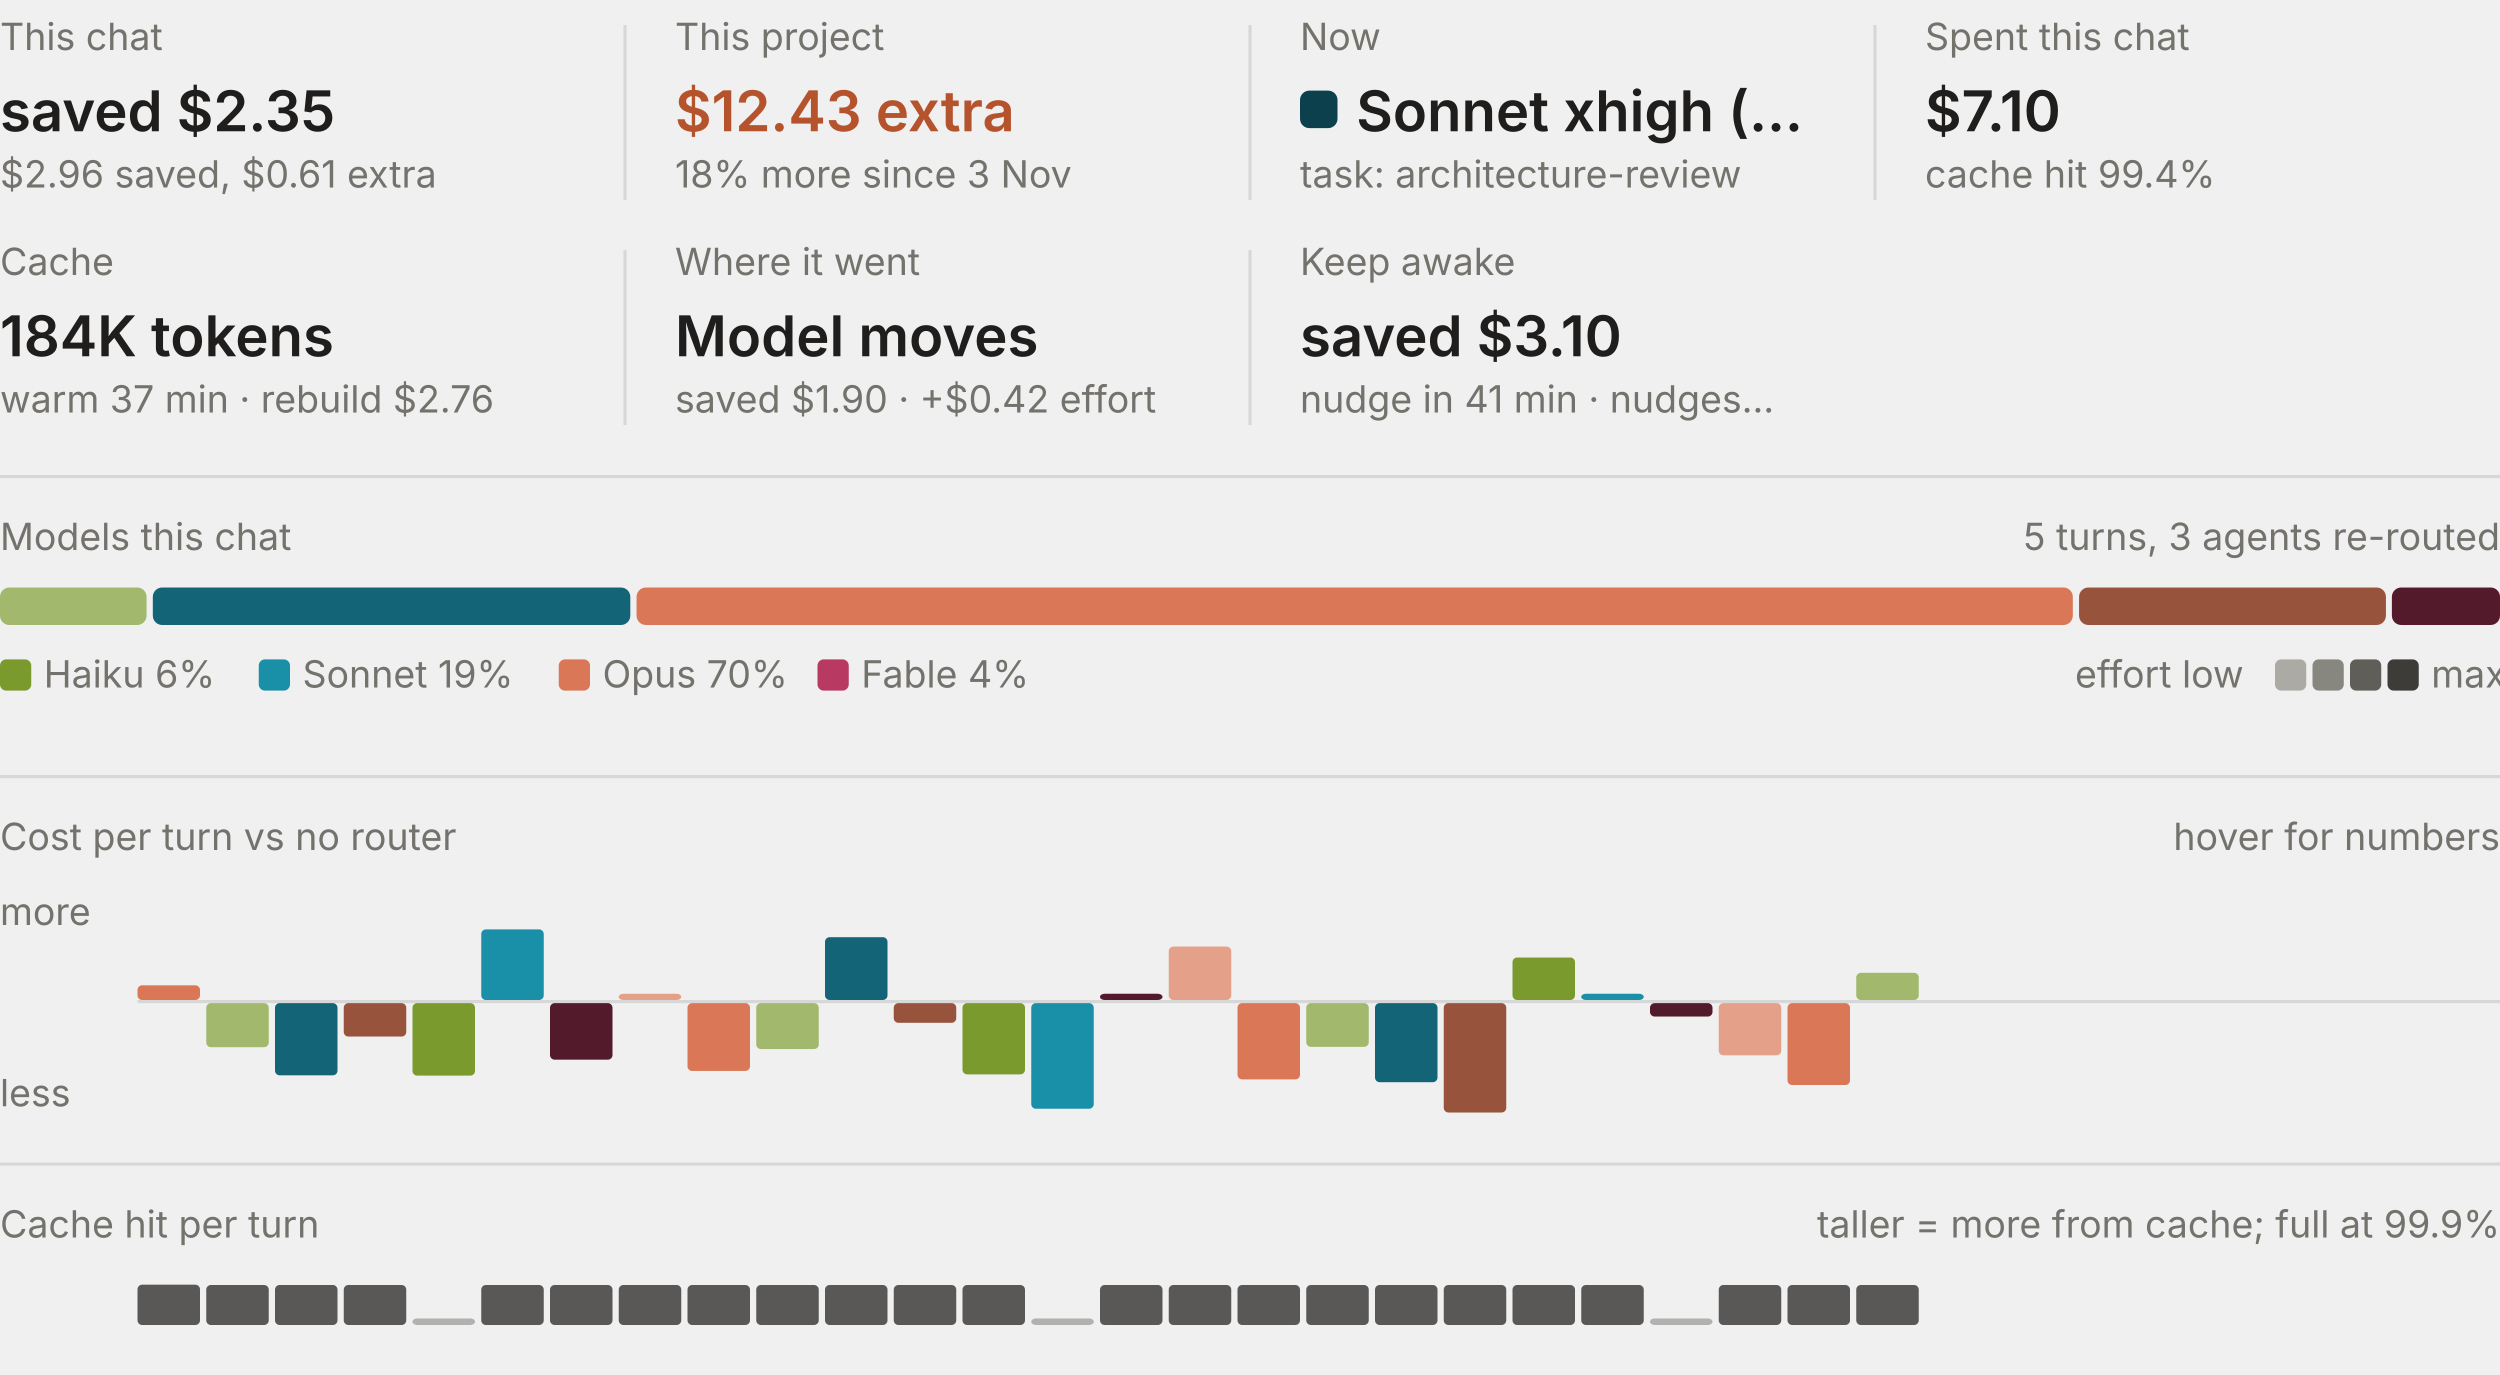
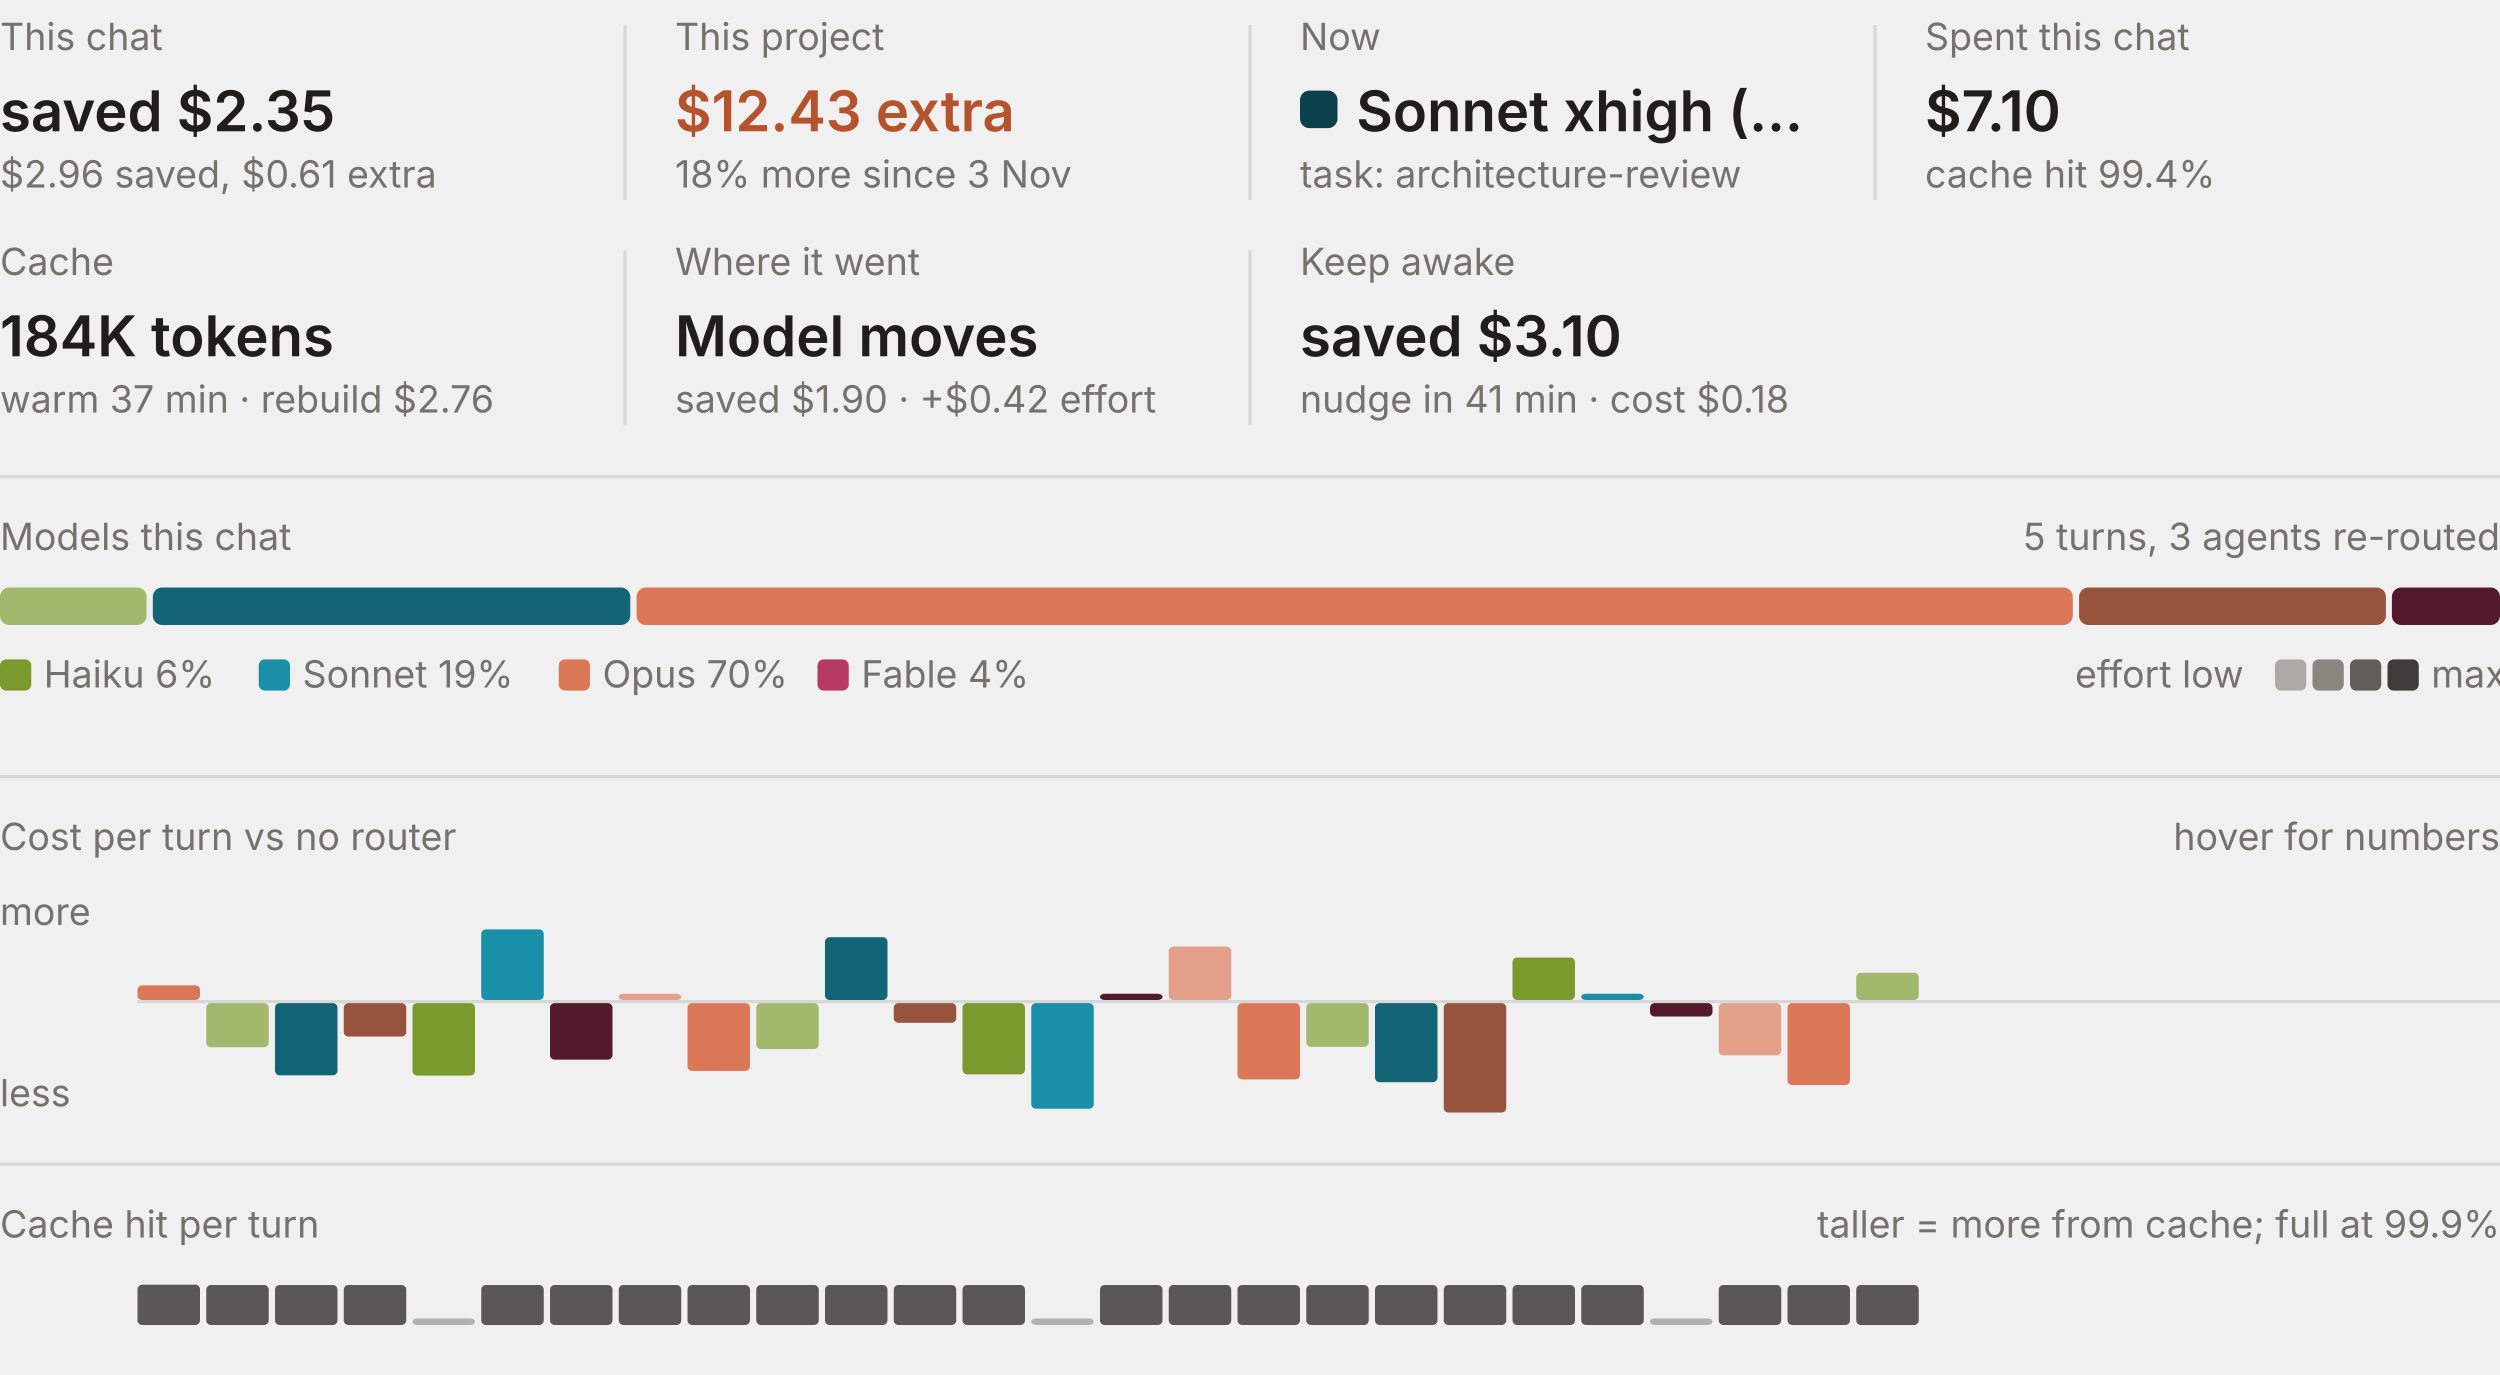
<svg xmlns="http://www.w3.org/2000/svg" width="800" height="440" viewBox="0 0 800 440">
  <style>.l,.s{fill:#73726c;font:12px -apple-system, BlinkMacSystemFont, 'Segoe UI', system-ui, sans-serif}.l,.s,.v{pointer-events:none}.v{fill:#1f1e1d;font:600 18px -apple-system, BlinkMacSystemFont, 'Segoe UI', system-ui, sans-serif}.d{stroke:#1f1e1d;stroke-opacity:.12}.v.x{fill:#b4532c}.c{fill:#1f1e1d}.hit{fill:transparent}@media (prefers-color-scheme:dark){.l,.s{fill:#a3a29b}.v{fill:#ecebe6}.d{stroke:#fff;stroke-opacity:.14}.v.x{fill:#e5906f}.c{fill:#ecebe6}}.m-haiku-0{fill:#a2b86d}.m-haiku-1{fill:#7A9A2E}.m-haiku-2{fill:#556c20}.m-haiku-3{fill:#374515}.m-sonnet-0{fill:#5fb1c2}.m-sonnet-1{fill:#1A8FA8}.m-sonnet-2{fill:#126476}.m-sonnet-3{fill:#0c404c}.m-opus-0{fill:#e4a089}.m-opus-1{fill:#D97757}.m-opus-2{fill:#98533d}.m-opus-3{fill:#623627}.m-fable-0{fill:#cd7591}.m-fable-1{fill:#B83A62}.m-fable-2{fill:#812945}.m-fable-3{fill:#531a2c}.m-other-0{fill:#abaaa5}.m-other-1{fill:#87867f}.m-other-2{fill:#5f5e59}.m-other-3{fill:#3d3c39}@media (prefers-color-scheme:dark){.m-haiku-0{fill:#b9cc90}.m-haiku-1{fill:#80A236}.m-haiku-2{fill:#5c7527}.m-haiku-3{fill:#40511b}.m-sonnet-0{fill:#86c4d2}.m-sonnet-1{fill:#2394AE}.m-sonnet-2{fill:#196b7d}.m-sonnet-3{fill:#124a57}.m-opus-0{fill:#e6b599}.m-opus-1{fill:#D27946}.m-opus-2{fill:#975732}.m-opus-3{fill:#693d23}.m-fable-0{fill:#dc95b1}.m-fable-1{fill:#BF3F72}.m-fable-2{fill:#8a2d52}.m-fable-3{fill:#602039}.m-other-0{fill:#ccccc8}.m-other-1{fill:#a3a29b}.m-other-2{fill:#757570}.m-other-3{fill:#52514e}.m-haiku-2{stroke:#ffffff73;stroke-width:1}.m-haiku-3{stroke:#ffffff73;stroke-width:1}.m-sonnet-2{stroke:#ffffff73;stroke-width:1}.m-sonnet-3{stroke:#ffffff73;stroke-width:1}.m-opus-2{stroke:#ffffff73;stroke-width:1}.m-opus-3{stroke:#ffffff73;stroke-width:1}.m-fable-2{stroke:#ffffff73;stroke-width:1}.m-fable-3{stroke:#ffffff73;stroke-width:1}.m-other-2{stroke:#ffffff73;stroke-width:1}.m-other-3{stroke:#ffffff73;stroke-width:1}}</style>
  <g>
    <rect class="hit" x="0" y="0" width="184" height="72" />
  </g>
  <text class="l" x="0" y="16">This chat</text>
  <text class="v" x="0" y="42">saved $2.35</text>
  <text class="s" x="0" y="60">$2.96 saved, $0.61 extra</text>
  <line class="d" x1="200" y1="8" x2="200" y2="64" />
  <g>
    <rect class="hit" x="216" y="0" width="184" height="72" />
  </g>
  <text class="l" x="216" y="16">This project</text>
  <text class="v x" x="216" y="42">$12.43 extra</text>
  <text class="s" x="216" y="60">18% more since 3 Nov</text>
  <line class="d" x1="400" y1="8" x2="400" y2="64" />
  <g>
    <rect class="hit" x="416" y="0" width="184" height="72" />
  </g>
  <text class="l" x="416" y="16">Now</text>
  <rect class="m-sonnet-3" x="416" y="29" width="12" height="12" rx="3" />
  <text class="v" x="434" y="42">Sonnet xhigh (…</text>
  <text class="s" x="416" y="60">task: architecture-review</text>
  <line class="d" x1="600" y1="8" x2="600" y2="64" />
  <g>
    <rect class="hit" x="616" y="0" width="184" height="72" />
  </g>
  <text class="l" x="616" y="16">Spent this chat</text>
  <text class="v" x="616" y="42">$7.10</text>
  <text class="s" x="616" y="60">cache hit 99.4%</text>
  <g>
    <rect class="hit" x="0" y="72" width="184" height="72" />
  </g>
  <text class="l" x="0" y="88">Cache</text>
  <text class="v" x="0" y="114">184K tokens</text>
  <text class="s" x="0" y="132">warm 37 min · rebuild $2.76</text>
  <line class="d" x1="200" y1="80" x2="200" y2="136" />
  <g>
    <rect class="hit" x="216" y="72" width="184" height="72" />
  </g>
  <text class="l" x="216" y="88">Where it went</text>
  <text class="v" x="216" y="114">Model moves</text>
  <text class="s" x="216" y="132">saved $1.90 · +$0.42 effort</text>
  <line class="d" x1="400" y1="80" x2="400" y2="136" />
  <g>
    <rect class="hit" x="416" y="72" width="184" height="72" />
  </g>
  <text class="l" x="416" y="88">Keep awake</text>
  <text class="v" x="416" y="114">saved $3.10</text>
-   <text class="s" x="416" y="132">nudge in 41 min · nudges…</text>
+   <text class="s" x="416" y="132">nudge in 41 min · cost $0.18</text>
  <line class="d" x1="0" y1="152.5" x2="800" y2="152.5" />
  <text class="l" x="0" y="176">Models this chat</text>
  <text class="s" x="800" y="176" text-anchor="end">5 turns, 3 agents re-routed</text>
  <g>
    <rect class="hit" x="0.0" y="184" width="46.9" height="20" />
    <rect class="m-haiku-0" x="0.0" y="188" width="46.9" height="12" rx="3" />
  </g>
  <g>
    <rect class="hit" x="48.9" y="184" width="152.8" height="20" />
    <rect class="m-sonnet-2" x="48.9" y="188" width="152.8" height="12" rx="3" />
  </g>
  <g>
    <rect class="hit" x="203.7" y="184" width="459.6" height="20" />
    <rect class="m-opus-1" x="203.7" y="188" width="459.6" height="12" rx="3" />
  </g>
  <g>
    <rect class="hit" x="665.3" y="184" width="98.2" height="20" />
    <rect class="m-opus-2" x="665.3" y="188" width="98.2" height="12" rx="3" />
  </g>
  <g>
    <rect class="hit" x="765.4" y="184" width="34.6" height="20" />
    <rect class="m-fable-3" x="765.4" y="188" width="34.6" height="12" rx="3" />
  </g>
  <rect class="m-haiku-1" x="0" y="211" width="10" height="10" rx="2" />
  <text class="s" x="14" y="220">Haiku 6%</text>
  <rect class="m-sonnet-1" x="82.8" y="211" width="10" height="10" rx="2" />
  <text class="s" x="96.8" y="220">Sonnet 19%</text>
  <rect class="m-opus-1" x="178.8" y="211" width="10" height="10" rx="2" />
  <text class="s" x="192.8" y="220">Opus 70%</text>
  <rect class="m-fable-1" x="261.6" y="211" width="10" height="10" rx="2" />
  <text class="s" x="275.6" y="220">Fable 4%</text>
  <g>
    <text class="s" x="664" y="220">effort low</text>
    <rect class="m-other-0" x="728" y="211" width="10" height="10" rx="2" />
    <rect class="m-other-1" x="740" y="211" width="10" height="10" rx="2" />
    <rect class="m-other-2" x="752" y="211" width="10" height="10" rx="2" />
    <rect class="m-other-3" x="764" y="211" width="10" height="10" rx="2" />
    <text class="s" x="778" y="220">max</text>
  </g>
  <line class="d" x1="0" y1="248.5" x2="800" y2="248.5" />
  <text class="l" x="0" y="272">Cost per turn vs no router</text>
  <text class="s" x="800" y="272" text-anchor="end">hover for numbers</text>
  <text class="s" x="0" y="296">more</text>
  <text class="s" x="0" y="354">less</text>
  <line class="d" x1="44" y1="320.5" x2="800" y2="320.5" />
  <g>
    <rect class="hit" x="44.0" y="284" width="20.0" height="72" />
    <rect class="m-opus-1" x="44.0" y="315.3" width="20.0" height="4.7" rx="1.5" />
  </g>
  <g>
    <rect class="c" x="44.0" y="411.1" width="20.0" height="12.9" rx="1.5" fill-opacity="0.72" />
  </g>
  <g>
    <rect class="hit" x="66.0" y="284" width="20.0" height="72" />
    <rect class="m-haiku-0" x="66.0" y="321.0" width="20.0" height="14.1" rx="1.5" />
  </g>
  <g>
    <rect class="c" x="66.0" y="411.2" width="20.0" height="12.8" rx="1.5" fill-opacity="0.72" />
  </g>
  <g>
    <rect class="hit" x="88.0" y="284" width="20.0" height="72" />
    <rect class="m-sonnet-2" x="88.0" y="321.0" width="20.0" height="23.1" rx="1.5" />
  </g>
  <g>
    <rect class="c" x="88.0" y="411.2" width="20.0" height="12.8" rx="1.5" fill-opacity="0.72" />
  </g>
  <g>
    <rect class="hit" x="110.0" y="284" width="20.0" height="72" />
    <rect class="m-opus-2" x="110.0" y="321.0" width="20.0" height="10.7" rx="1.5" />
  </g>
  <g>
    <rect class="c" x="110.0" y="411.2" width="20.0" height="12.8" rx="1.5" fill-opacity="0.72" />
  </g>
  <g>
    <rect class="hit" x="132.0" y="284" width="20.0" height="72" />
    <rect class="m-haiku-1" x="132.0" y="321.0" width="20.0" height="23.2" rx="1.5" />
  </g>
  <g>
    <rect class="c" x="132.0" y="421.9" width="20.0" height="2.1" rx="1.5" fill-opacity="0.30" />
  </g>
  <g>
    <rect class="hit" x="154.0" y="284" width="20.0" height="72" />
    <rect class="m-sonnet-1" x="154.0" y="297.4" width="20.0" height="22.6" rx="1.5" />
  </g>
  <g>
    <rect class="c" x="154.0" y="411.2" width="20.0" height="12.8" rx="1.5" fill-opacity="0.72" />
  </g>
  <g>
    <rect class="hit" x="176.0" y="284" width="20.0" height="72" />
    <rect class="m-fable-3" x="176.0" y="321.0" width="20.0" height="18.1" rx="1.5" />
  </g>
  <g>
    <rect class="c" x="176.0" y="411.2" width="20.0" height="12.8" rx="1.5" fill-opacity="0.72" />
  </g>
  <g>
    <rect class="hit" x="198.0" y="284" width="20.0" height="72" />
    <rect class="m-opus-0" x="198.0" y="318.0" width="20.0" height="2.0" rx="1.5" />
  </g>
  <g>
    <rect class="c" x="198.0" y="411.2" width="20.0" height="12.8" rx="1.5" fill-opacity="0.72" />
  </g>
  <g>
    <rect class="hit" x="220.0" y="284" width="20.0" height="72" />
    <rect class="m-opus-1" x="220.0" y="321.0" width="20.0" height="21.7" rx="1.5" />
  </g>
  <g>
    <rect class="c" x="220.0" y="411.2" width="20.0" height="12.8" rx="1.5" fill-opacity="0.72" />
  </g>
  <g>
    <rect class="hit" x="242.0" y="284" width="20.0" height="72" />
    <rect class="m-haiku-0" x="242.0" y="321.0" width="20.0" height="14.7" rx="1.5" />
  </g>
  <g>
    <rect class="c" x="242.0" y="411.2" width="20.0" height="12.8" rx="1.5" fill-opacity="0.72" />
  </g>
  <g>
    <rect class="hit" x="264.0" y="284" width="20.0" height="72" />
    <rect class="m-sonnet-2" x="264.0" y="299.9" width="20.0" height="20.1" rx="1.5" />
  </g>
  <g>
    <rect class="c" x="264.0" y="411.2" width="20.0" height="12.8" rx="1.5" fill-opacity="0.72" />
  </g>
  <g>
    <rect class="hit" x="286.0" y="284" width="20.0" height="72" />
    <rect class="m-opus-2" x="286.0" y="321.0" width="20.0" height="6.3" rx="1.5" />
  </g>
  <g>
    <rect class="c" x="286.0" y="411.2" width="20.0" height="12.8" rx="1.5" fill-opacity="0.72" />
  </g>
  <g>
    <rect class="hit" x="308.0" y="284" width="20.0" height="72" />
    <rect class="m-haiku-1" x="308.0" y="321.0" width="20.0" height="22.8" rx="1.5" />
  </g>
  <g>
    <rect class="c" x="308.0" y="411.2" width="20.0" height="12.8" rx="1.5" fill-opacity="0.72" />
  </g>
  <g>
    <rect class="hit" x="330.0" y="284" width="20.0" height="72" />
    <rect class="m-sonnet-1" x="330.0" y="321.0" width="20.0" height="33.8" rx="1.5" />
  </g>
  <g>
    <rect class="c" x="330.0" y="421.9" width="20.0" height="2.1" rx="1.5" fill-opacity="0.30" />
  </g>
  <g>
    <rect class="hit" x="352.0" y="284" width="20.0" height="72" />
    <rect class="m-fable-3" x="352.0" y="318.0" width="20.0" height="2.0" rx="1.5" />
  </g>
  <g>
    <rect class="c" x="352.0" y="411.2" width="20.0" height="12.8" rx="1.5" fill-opacity="0.72" />
  </g>
  <g>
    <rect class="hit" x="374.0" y="284" width="20.0" height="72" />
    <rect class="m-opus-0" x="374.0" y="302.9" width="20.0" height="17.1" rx="1.5" />
  </g>
  <g>
    <rect class="c" x="374.0" y="411.2" width="20.0" height="12.8" rx="1.5" fill-opacity="0.72" />
  </g>
  <g>
    <rect class="hit" x="396.0" y="284" width="20.0" height="72" />
    <rect class="m-opus-1" x="396.0" y="321.0" width="20.0" height="24.4" rx="1.5" />
  </g>
  <g>
    <rect class="c" x="396.0" y="411.2" width="20.0" height="12.8" rx="1.5" fill-opacity="0.72" />
  </g>
  <g>
    <rect class="hit" x="418.0" y="284" width="20.0" height="72" />
    <rect class="m-haiku-0" x="418.0" y="321.0" width="20.0" height="14.0" rx="1.5" />
  </g>
  <g>
    <rect class="c" x="418.0" y="411.2" width="20.0" height="12.8" rx="1.5" fill-opacity="0.72" />
  </g>
  <g>
    <rect class="hit" x="440.0" y="284" width="20.0" height="72" />
    <rect class="m-sonnet-2" x="440.0" y="321.0" width="20.0" height="25.3" rx="1.5" />
  </g>
  <g>
    <rect class="c" x="440.0" y="411.2" width="20.0" height="12.8" rx="1.5" fill-opacity="0.72" />
  </g>
  <g>
    <rect class="hit" x="462.0" y="284" width="20.0" height="72" />
    <rect class="m-opus-2" x="462.0" y="321.0" width="20.0" height="35.0" rx="1.5" />
  </g>
  <g>
    <rect class="c" x="462.0" y="411.2" width="20.0" height="12.8" rx="1.5" fill-opacity="0.72" />
  </g>
  <g>
    <rect class="hit" x="484.0" y="284" width="20.0" height="72" />
    <rect class="m-haiku-1" x="484.0" y="306.4" width="20.0" height="13.6" rx="1.5" />
  </g>
  <g>
    <rect class="c" x="484.0" y="411.2" width="20.0" height="12.8" rx="1.5" fill-opacity="0.72" />
  </g>
  <g>
    <rect class="hit" x="506.0" y="284" width="20.0" height="72" />
    <rect class="m-sonnet-1" x="506.0" y="318.0" width="20.0" height="2.0" rx="1.5" />
  </g>
  <g>
    <rect class="c" x="506.0" y="411.2" width="20.0" height="12.8" rx="1.5" fill-opacity="0.72" />
  </g>
  <g>
    <rect class="hit" x="528.0" y="284" width="20.0" height="72" />
    <rect class="m-fable-3" x="528.0" y="321.0" width="20.0" height="4.3" rx="1.5" />
  </g>
  <g>
    <rect class="c" x="528.0" y="421.9" width="20.0" height="2.1" rx="1.5" fill-opacity="0.30" />
  </g>
  <g>
    <rect class="hit" x="550.0" y="284" width="20.0" height="72" />
    <rect class="m-opus-0" x="550.0" y="321.0" width="20.0" height="16.7" rx="1.5" />
  </g>
  <g>
    <rect class="c" x="550.0" y="411.2" width="20.0" height="12.8" rx="1.5" fill-opacity="0.72" />
  </g>
  <g>
    <rect class="hit" x="572.0" y="284" width="20.0" height="72" />
    <rect class="m-opus-1" x="572.0" y="321.0" width="20.0" height="26.2" rx="1.5" />
  </g>
  <g>
    <rect class="c" x="572.0" y="411.2" width="20.0" height="12.8" rx="1.5" fill-opacity="0.72" />
  </g>
  <g>
    <rect class="hit" x="594.0" y="284" width="20.0" height="72" />
    <rect class="m-haiku-0" x="594.0" y="311.3" width="20.0" height="8.7" rx="1.5" />
  </g>
  <g>
    <rect class="c" x="594.0" y="411.2" width="20.0" height="12.8" rx="1.5" fill-opacity="0.72" />
  </g>
  <line class="d" x1="0" y1="372.5" x2="800" y2="372.5" />
  <text class="l" x="0" y="396">Cache hit per turn</text>
  <text class="s" x="800" y="396" text-anchor="end">taller = more from cache; full at 99.9%</text>
</svg>
